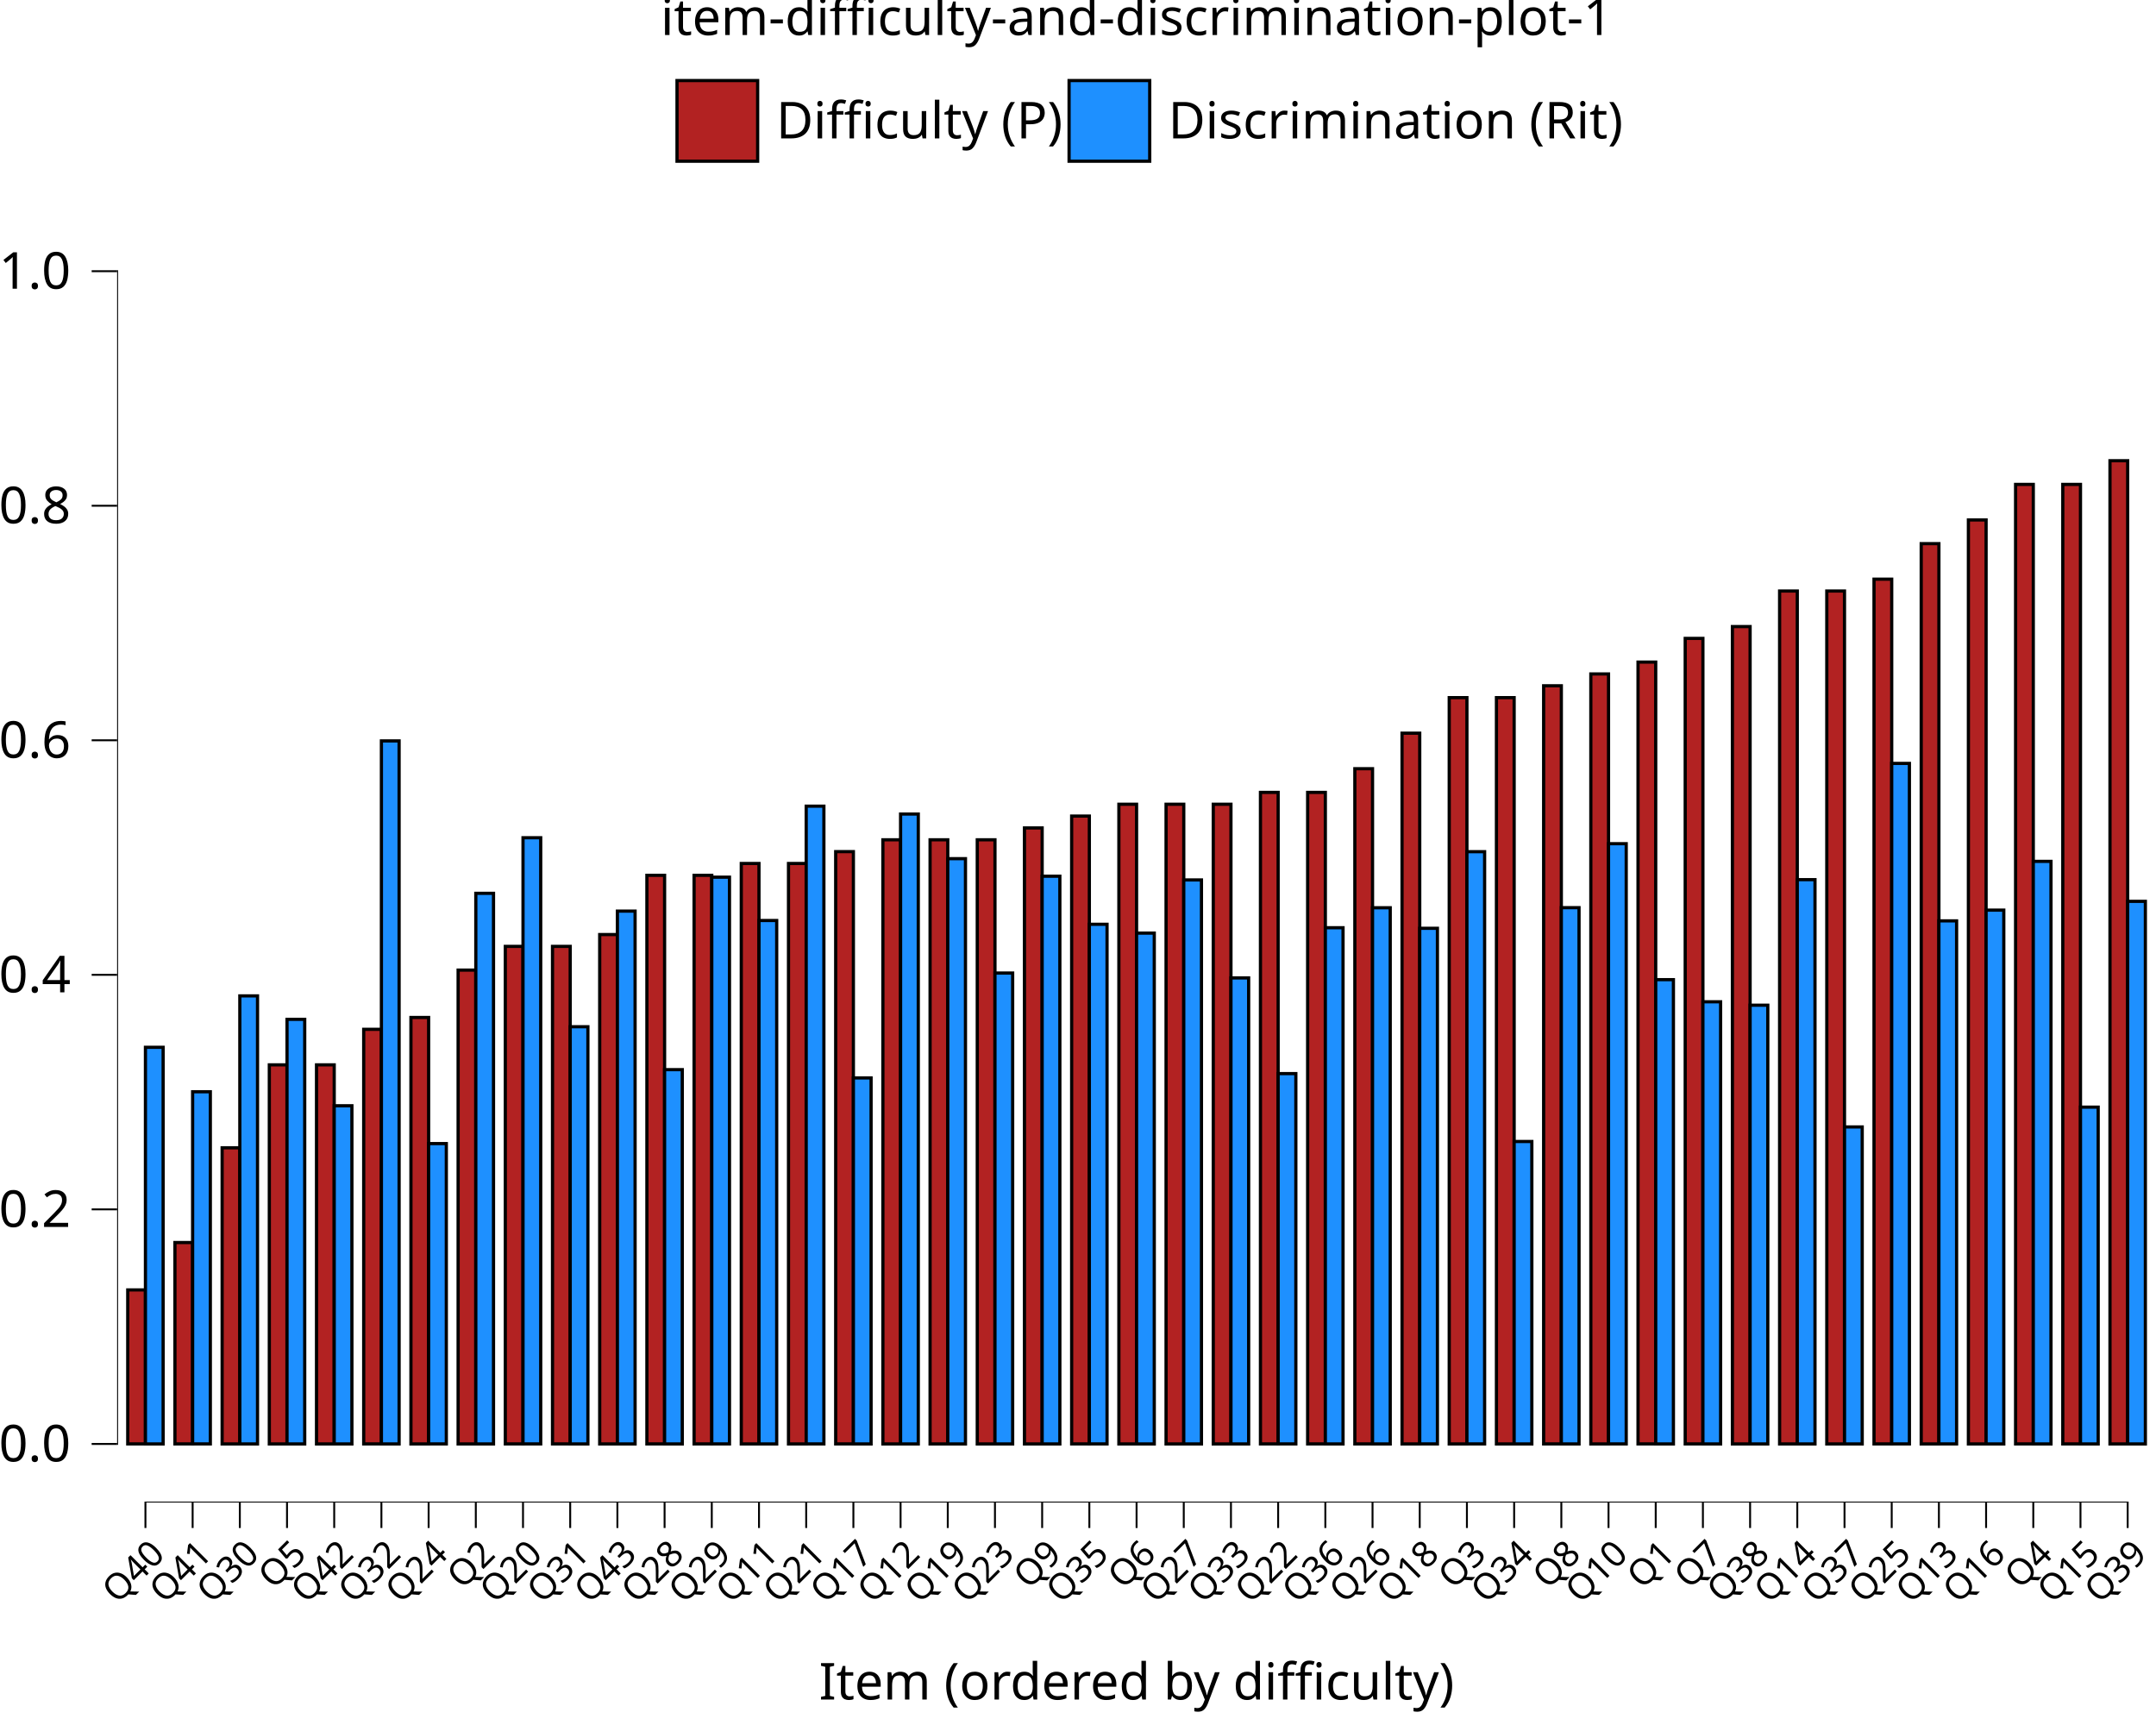
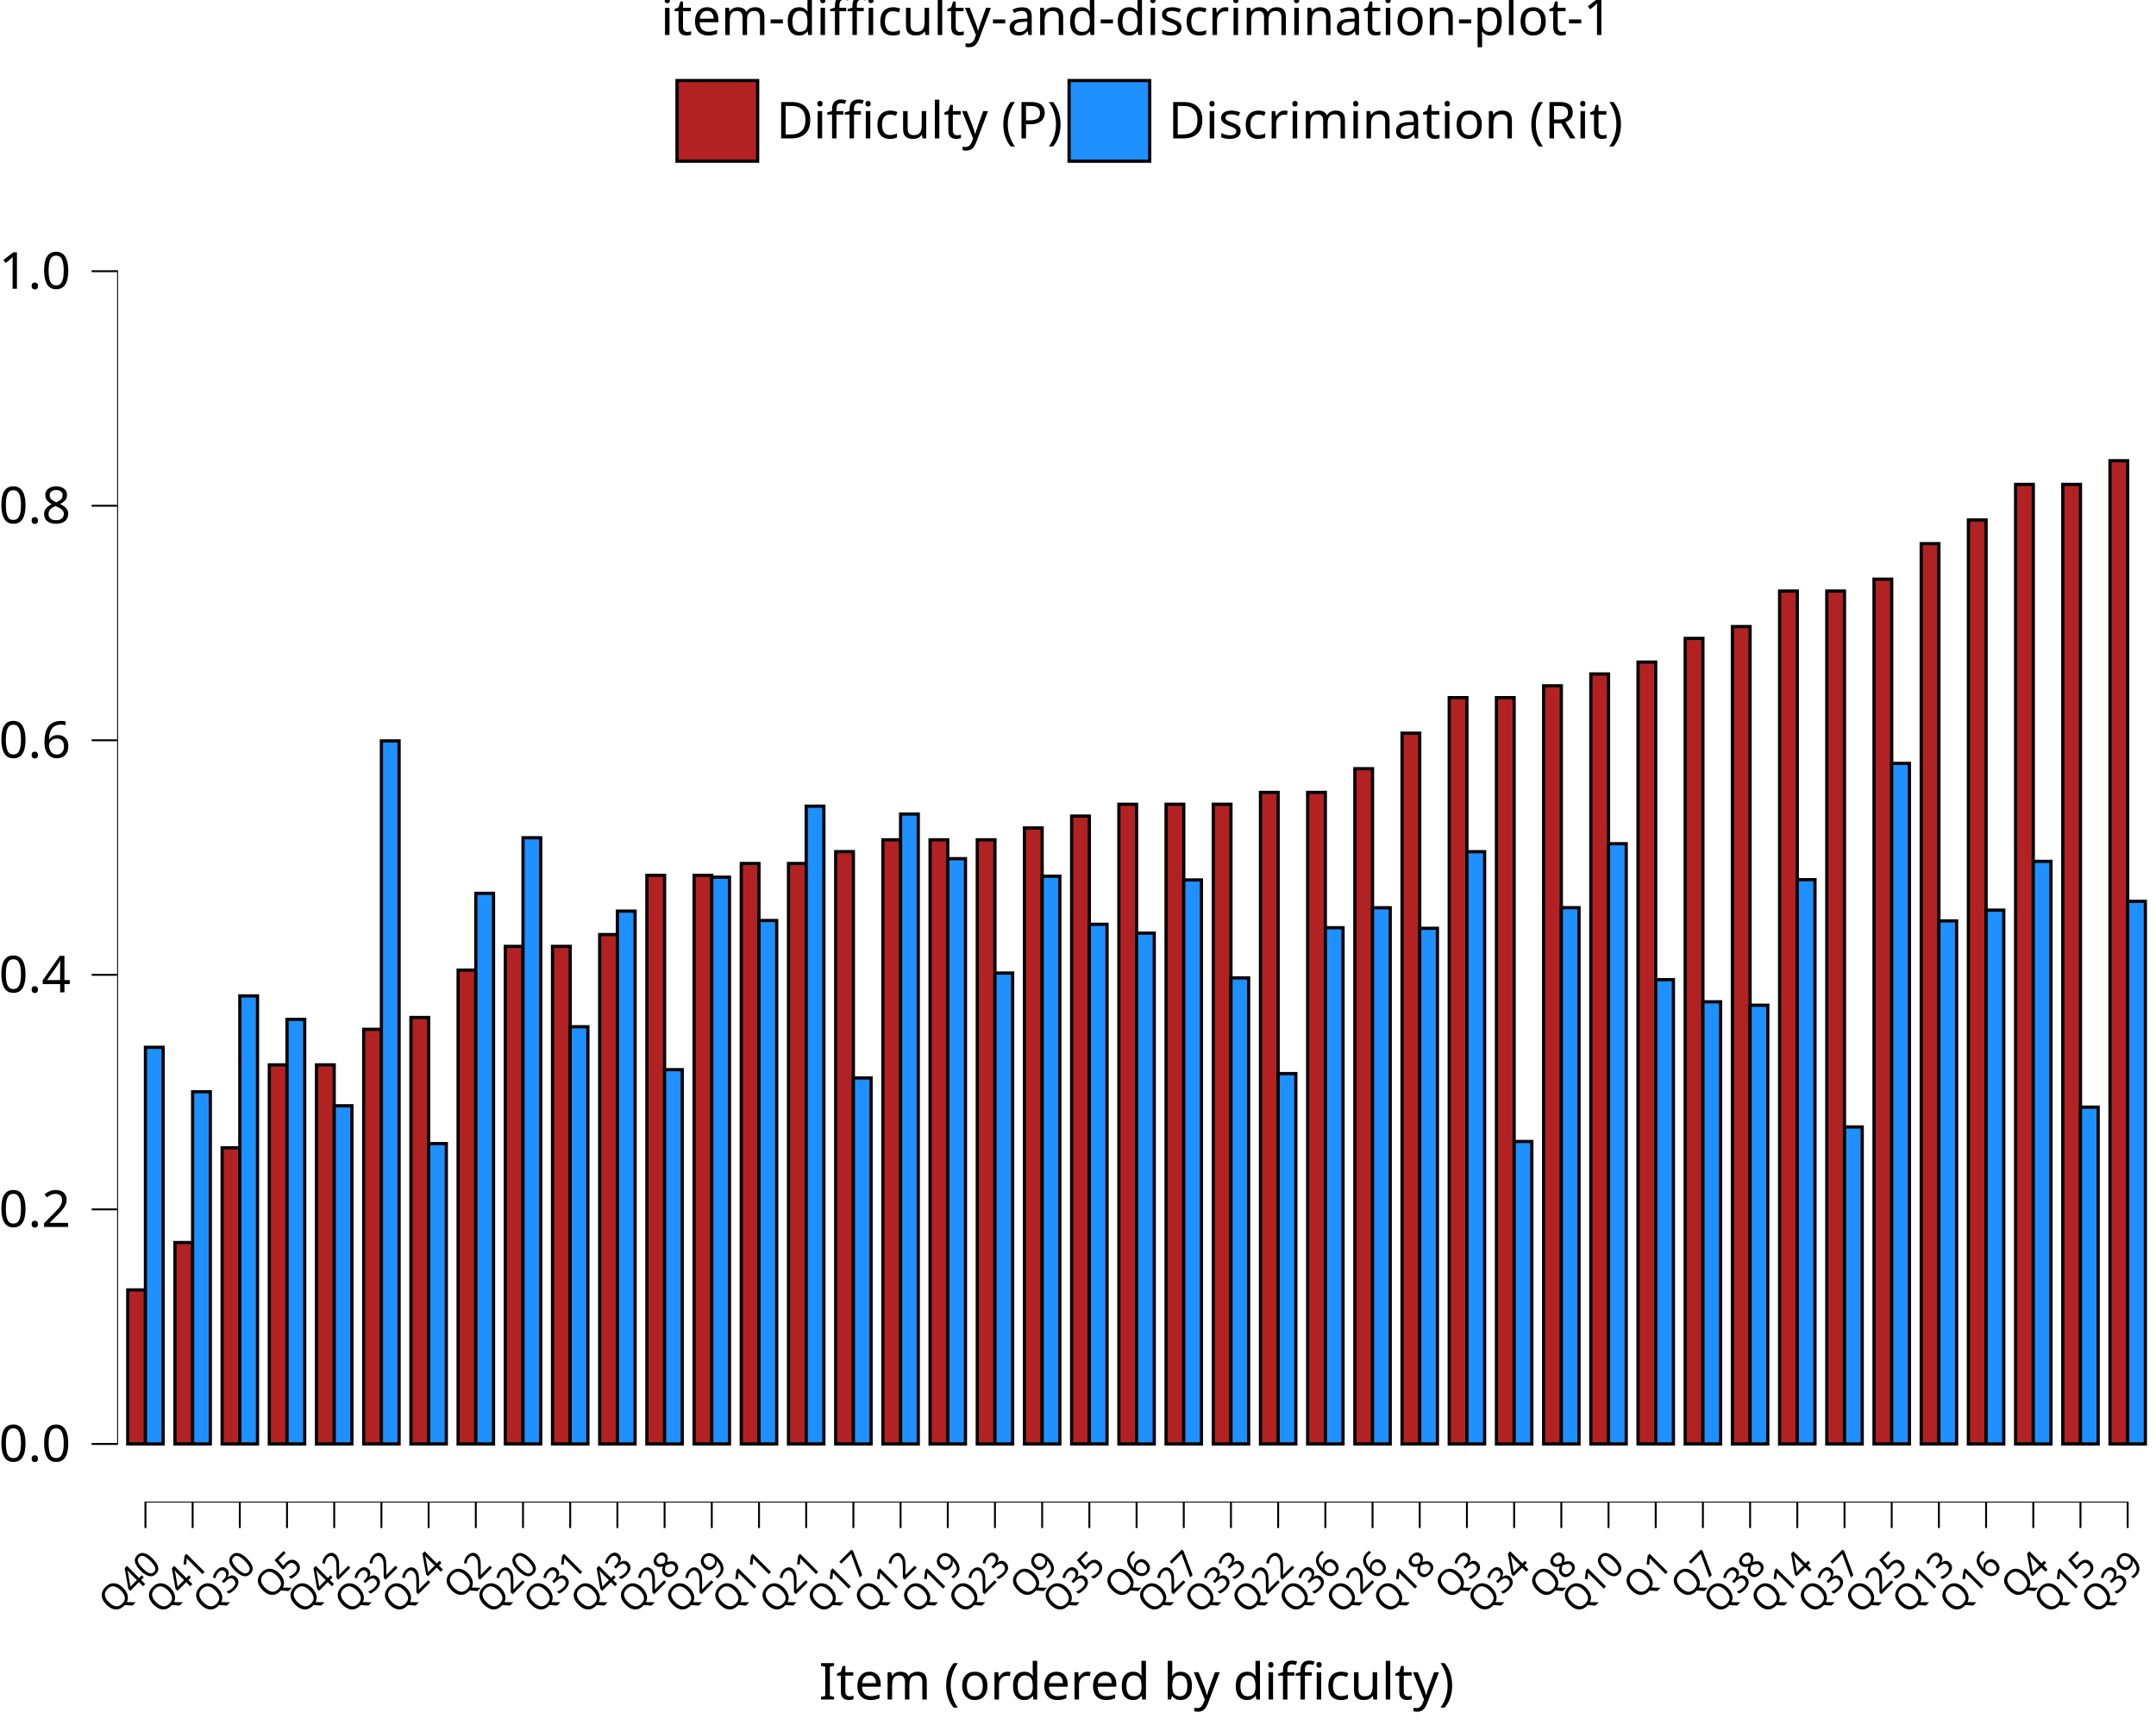
<svg xmlns="http://www.w3.org/2000/svg" class="svglite" data-engine-version="2.0" width="720.00pt" height="576.00pt" viewBox="0 0 720.00 576.00">
  <defs>
    <style type="text/css">
    .svglite line, .svglite polyline, .svglite polygon, .svglite path, .svglite rect, .svglite circle {
      fill: none;
      stroke: #000000;
      stroke-linecap: round;
      stroke-linejoin: round;
      stroke-miterlimit: 10.00;
    }
  </style>
  </defs>
  <rect width="100%" height="100%" style="stroke: none; fill: #FFFFFF;" />
  <defs>
    <clipPath id="cpMC4wMHw3MjAuMDB8MC4wMHw1NzYuMDA=">
      <rect x="0.00" y="0.00" width="720.00" height="576.00" />
    </clipPath>
  </defs>
  <g clip-path="url(#cpMC4wMHw3MjAuMDB8MC4wMHw1NzYuMDA=)">
    <rect x="0.00" y="0.00" width="720.00" height="576.00" style="stroke-width: 10.67; stroke: none;" />
  </g>
  <defs>
    <clipPath id="cpMzkuMTF8NzIwLjAwfDcwLjk3fDUwMS43Mg==">
      <rect x="39.11" y="70.97" width="680.89" height="430.75" />
    </clipPath>
  </defs>
  <g clip-path="url(#cpMzkuMTF8NzIwLjAwfDcwLjk3fDUwMS43Mg==)">
    <rect x="39.11" y="70.97" width="680.89" height="430.75" style="stroke-width: 10.67; stroke: none;" />
    <rect x="547.02" y="221.08" width="5.91" height="261.06" style="stroke-width: 1.07; stroke-linecap: butt; stroke-linejoin: miter; fill: #B22222;" />
    <rect x="152.99" y="323.93" width="5.91" height="158.22" style="stroke-width: 1.07; stroke-linecap: butt; stroke-linejoin: miter; fill: #B22222;" />
    <rect x="483.97" y="232.95" width="5.91" height="249.20" style="stroke-width: 1.07; stroke-linecap: butt; stroke-linejoin: miter; fill: #B22222;" />
    <rect x="673.11" y="161.75" width="5.91" height="320.39" style="stroke-width: 1.07; stroke-linecap: butt; stroke-linejoin: miter; fill: #B22222;" />
    <rect x="89.94" y="355.57" width="5.91" height="126.58" style="stroke-width: 1.07; stroke-linecap: butt; stroke-linejoin: miter; fill: #B22222;" />
    <rect x="373.65" y="268.55" width="5.91" height="213.60" style="stroke-width: 1.07; stroke-linecap: butt; stroke-linejoin: miter; fill: #B22222;" />
    <rect x="562.78" y="213.17" width="5.91" height="268.97" style="stroke-width: 1.07; stroke-linecap: butt; stroke-linejoin: miter; fill: #B22222;" />
    <rect x="515.50" y="228.99" width="5.91" height="253.15" style="stroke-width: 1.07; stroke-linecap: butt; stroke-linejoin: miter; fill: #B22222;" />
    <rect x="342.12" y="276.46" width="5.91" height="205.69" style="stroke-width: 1.07; stroke-linecap: butt; stroke-linejoin: miter; fill: #B22222;" />
    <rect x="531.26" y="225.04" width="5.91" height="257.11" style="stroke-width: 1.07; stroke-linecap: butt; stroke-linejoin: miter; fill: #B22222;" />
    <rect x="247.55" y="288.33" width="5.91" height="193.82" style="stroke-width: 1.07; stroke-linecap: butt; stroke-linejoin: miter; fill: #B22222;" />
    <rect x="294.84" y="280.42" width="5.91" height="201.73" style="stroke-width: 1.07; stroke-linecap: butt; stroke-linejoin: miter; fill: #B22222;" />
    <rect x="641.59" y="181.53" width="5.91" height="300.62" style="stroke-width: 1.07; stroke-linecap: butt; stroke-linejoin: miter; fill: #B22222;" />
    <rect x="594.30" y="197.35" width="5.91" height="284.80" style="stroke-width: 1.07; stroke-linecap: butt; stroke-linejoin: miter; fill: #B22222;" />
    <rect x="688.87" y="161.75" width="5.91" height="320.39" style="stroke-width: 1.07; stroke-linecap: butt; stroke-linejoin: miter; fill: #B22222;" />
    <rect x="657.35" y="173.62" width="5.91" height="308.53" style="stroke-width: 1.07; stroke-linecap: butt; stroke-linejoin: miter; fill: #B22222;" />
    <rect x="279.08" y="284.37" width="5.91" height="197.77" style="stroke-width: 1.07; stroke-linecap: butt; stroke-linejoin: miter; fill: #B22222;" />
    <rect x="468.21" y="244.82" width="5.91" height="237.33" style="stroke-width: 1.07; stroke-linecap: butt; stroke-linejoin: miter; fill: #B22222;" />
    <rect x="310.60" y="280.42" width="5.91" height="201.73" style="stroke-width: 1.07; stroke-linecap: butt; stroke-linejoin: miter; fill: #B22222;" />
    <rect x="168.75" y="316.01" width="5.91" height="166.13" style="stroke-width: 1.07; stroke-linecap: butt; stroke-linejoin: miter; fill: #B22222;" />
    <rect x="263.32" y="288.33" width="5.91" height="193.82" style="stroke-width: 1.07; stroke-linecap: butt; stroke-linejoin: miter; fill: #B22222;" />
    <rect x="420.93" y="264.59" width="5.91" height="217.55" style="stroke-width: 1.07; stroke-linecap: butt; stroke-linejoin: miter; fill: #B22222;" />
    <rect x="326.36" y="280.42" width="5.91" height="201.73" style="stroke-width: 1.07; stroke-linecap: butt; stroke-linejoin: miter; fill: #B22222;" />
    <rect x="137.23" y="339.75" width="5.91" height="142.40" style="stroke-width: 1.07; stroke-linecap: butt; stroke-linejoin: miter; fill: #B22222;" />
    <rect x="625.83" y="193.39" width="5.91" height="288.75" style="stroke-width: 1.07; stroke-linecap: butt; stroke-linejoin: miter; fill: #B22222;" />
    <rect x="452.45" y="256.68" width="5.91" height="225.46" style="stroke-width: 1.07; stroke-linecap: butt; stroke-linejoin: miter; fill: #B22222;" />
    <rect x="389.41" y="268.55" width="5.91" height="213.60" style="stroke-width: 1.07; stroke-linecap: butt; stroke-linejoin: miter; fill: #B22222;" />
    <rect x="216.03" y="292.28" width="5.91" height="189.86" style="stroke-width: 1.07; stroke-linecap: butt; stroke-linejoin: miter; fill: #B22222;" />
    <rect x="231.79" y="292.28" width="5.91" height="189.86" style="stroke-width: 1.07; stroke-linecap: butt; stroke-linejoin: miter; fill: #B22222;" />
    <rect x="74.18" y="383.26" width="5.91" height="98.89" style="stroke-width: 1.07; stroke-linecap: butt; stroke-linejoin: miter; fill: #B22222;" />
    <rect x="184.51" y="316.01" width="5.91" height="166.13" style="stroke-width: 1.07; stroke-linecap: butt; stroke-linejoin: miter; fill: #B22222;" />
    <rect x="121.46" y="343.70" width="5.91" height="138.44" style="stroke-width: 1.07; stroke-linecap: butt; stroke-linejoin: miter; fill: #B22222;" />
    <rect x="405.17" y="268.55" width="5.91" height="213.60" style="stroke-width: 1.07; stroke-linecap: butt; stroke-linejoin: miter; fill: #B22222;" />
    <rect x="499.74" y="232.95" width="5.91" height="249.20" style="stroke-width: 1.07; stroke-linecap: butt; stroke-linejoin: miter; fill: #B22222;" />
    <rect x="357.88" y="272.50" width="5.91" height="209.64" style="stroke-width: 1.07; stroke-linecap: butt; stroke-linejoin: miter; fill: #B22222;" />
    <rect x="436.69" y="264.59" width="5.91" height="217.55" style="stroke-width: 1.07; stroke-linecap: butt; stroke-linejoin: miter; fill: #B22222;" />
    <rect x="610.06" y="197.35" width="5.91" height="284.80" style="stroke-width: 1.07; stroke-linecap: butt; stroke-linejoin: miter; fill: #B22222;" />
    <rect x="578.54" y="209.22" width="5.91" height="272.93" style="stroke-width: 1.07; stroke-linecap: butt; stroke-linejoin: miter; fill: #B22222;" />
    <rect x="704.63" y="153.84" width="5.91" height="328.31" style="stroke-width: 1.07; stroke-linecap: butt; stroke-linejoin: miter; fill: #B22222;" />
    <rect x="42.66" y="430.72" width="5.91" height="51.42" style="stroke-width: 1.07; stroke-linecap: butt; stroke-linejoin: miter; fill: #B22222;" />
    <rect x="58.42" y="414.90" width="5.91" height="67.24" style="stroke-width: 1.07; stroke-linecap: butt; stroke-linejoin: miter; fill: #B22222;" />
    <rect x="105.70" y="355.57" width="5.91" height="126.58" style="stroke-width: 1.07; stroke-linecap: butt; stroke-linejoin: miter; fill: #B22222;" />
    <rect x="200.27" y="312.06" width="5.91" height="170.09" style="stroke-width: 1.07; stroke-linecap: butt; stroke-linejoin: miter; fill: #B22222;" />
    <rect x="552.93" y="327.12" width="5.91" height="155.03" style="stroke-width: 1.07; stroke-linecap: butt; stroke-linejoin: miter; fill: #1E90FF;" />
    <rect x="158.90" y="298.29" width="5.91" height="183.86" style="stroke-width: 1.07; stroke-linecap: butt; stroke-linejoin: miter; fill: #1E90FF;" />
    <rect x="489.88" y="284.39" width="5.91" height="197.75" style="stroke-width: 1.07; stroke-linecap: butt; stroke-linejoin: miter; fill: #1E90FF;" />
    <rect x="679.02" y="287.62" width="5.91" height="194.53" style="stroke-width: 1.07; stroke-linecap: butt; stroke-linejoin: miter; fill: #1E90FF;" />
    <rect x="95.85" y="340.37" width="5.91" height="141.78" style="stroke-width: 1.07; stroke-linecap: butt; stroke-linejoin: miter; fill: #1E90FF;" />
    <rect x="379.56" y="311.58" width="5.91" height="170.57" style="stroke-width: 1.07; stroke-linecap: butt; stroke-linejoin: miter; fill: #1E90FF;" />
    <rect x="568.69" y="334.51" width="5.91" height="147.64" style="stroke-width: 1.07; stroke-linecap: butt; stroke-linejoin: miter; fill: #1E90FF;" />
    <rect x="521.41" y="303.08" width="5.91" height="179.07" style="stroke-width: 1.07; stroke-linecap: butt; stroke-linejoin: miter; fill: #1E90FF;" />
    <rect x="348.03" y="292.58" width="5.91" height="189.57" style="stroke-width: 1.07; stroke-linecap: butt; stroke-linejoin: miter; fill: #1E90FF;" />
    <rect x="537.17" y="281.72" width="5.91" height="200.42" style="stroke-width: 1.07; stroke-linecap: butt; stroke-linejoin: miter; fill: #1E90FF;" />
    <rect x="253.47" y="307.37" width="5.91" height="174.78" style="stroke-width: 1.07; stroke-linecap: butt; stroke-linejoin: miter; fill: #1E90FF;" />
    <rect x="300.75" y="271.82" width="5.91" height="210.33" style="stroke-width: 1.07; stroke-linecap: butt; stroke-linejoin: miter; fill: #1E90FF;" />
    <rect x="647.50" y="307.49" width="5.91" height="174.65" style="stroke-width: 1.07; stroke-linecap: butt; stroke-linejoin: miter; fill: #1E90FF;" />
    <rect x="600.21" y="293.73" width="5.91" height="188.42" style="stroke-width: 1.07; stroke-linecap: butt; stroke-linejoin: miter; fill: #1E90FF;" />
    <rect x="694.78" y="369.69" width="5.91" height="112.46" style="stroke-width: 1.07; stroke-linecap: butt; stroke-linejoin: miter; fill: #1E90FF;" />
    <rect x="663.26" y="303.90" width="5.91" height="178.25" style="stroke-width: 1.07; stroke-linecap: butt; stroke-linejoin: miter; fill: #1E90FF;" />
    <rect x="284.99" y="359.93" width="5.91" height="122.22" style="stroke-width: 1.07; stroke-linecap: butt; stroke-linejoin: miter; fill: #1E90FF;" />
    <rect x="474.12" y="309.97" width="5.91" height="172.17" style="stroke-width: 1.07; stroke-linecap: butt; stroke-linejoin: miter; fill: #1E90FF;" />
    <rect x="316.51" y="286.72" width="5.91" height="195.43" style="stroke-width: 1.07; stroke-linecap: butt; stroke-linejoin: miter; fill: #1E90FF;" />
    <rect x="174.66" y="279.73" width="5.91" height="202.41" style="stroke-width: 1.07; stroke-linecap: butt; stroke-linejoin: miter; fill: #1E90FF;" />
    <rect x="269.23" y="269.19" width="5.91" height="212.95" style="stroke-width: 1.07; stroke-linecap: butt; stroke-linejoin: miter; fill: #1E90FF;" />
    <rect x="426.84" y="358.49" width="5.91" height="123.65" style="stroke-width: 1.07; stroke-linecap: butt; stroke-linejoin: miter; fill: #1E90FF;" />
    <rect x="332.27" y="324.91" width="5.91" height="157.24" style="stroke-width: 1.07; stroke-linecap: butt; stroke-linejoin: miter; fill: #1E90FF;" />
    <rect x="143.14" y="381.86" width="5.91" height="100.28" style="stroke-width: 1.07; stroke-linecap: butt; stroke-linejoin: miter; fill: #1E90FF;" />
    <rect x="631.74" y="254.91" width="5.91" height="227.23" style="stroke-width: 1.07; stroke-linecap: butt; stroke-linejoin: miter; fill: #1E90FF;" />
    <rect x="458.36" y="303.11" width="5.91" height="179.04" style="stroke-width: 1.07; stroke-linecap: butt; stroke-linejoin: miter; fill: #1E90FF;" />
    <rect x="395.32" y="293.82" width="5.91" height="188.33" style="stroke-width: 1.07; stroke-linecap: butt; stroke-linejoin: miter; fill: #1E90FF;" />
    <rect x="221.94" y="357.17" width="5.91" height="124.98" style="stroke-width: 1.07; stroke-linecap: butt; stroke-linejoin: miter; fill: #1E90FF;" />
    <rect x="237.70" y="292.90" width="5.91" height="189.24" style="stroke-width: 1.07; stroke-linecap: butt; stroke-linejoin: miter; fill: #1E90FF;" />
    <rect x="80.09" y="332.54" width="5.91" height="149.61" style="stroke-width: 1.07; stroke-linecap: butt; stroke-linejoin: miter; fill: #1E90FF;" />
    <rect x="190.42" y="342.84" width="5.91" height="139.31" style="stroke-width: 1.07; stroke-linecap: butt; stroke-linejoin: miter; fill: #1E90FF;" />
    <rect x="127.37" y="247.40" width="5.91" height="234.75" style="stroke-width: 1.07; stroke-linecap: butt; stroke-linejoin: miter; fill: #1E90FF;" />
    <rect x="411.08" y="326.54" width="5.91" height="155.61" style="stroke-width: 1.07; stroke-linecap: butt; stroke-linejoin: miter; fill: #1E90FF;" />
    <rect x="505.65" y="381.16" width="5.91" height="100.99" style="stroke-width: 1.07; stroke-linecap: butt; stroke-linejoin: miter; fill: #1E90FF;" />
    <rect x="363.79" y="308.63" width="5.91" height="173.51" style="stroke-width: 1.07; stroke-linecap: butt; stroke-linejoin: miter; fill: #1E90FF;" />
    <rect x="442.60" y="309.78" width="5.91" height="172.37" style="stroke-width: 1.07; stroke-linecap: butt; stroke-linejoin: miter; fill: #1E90FF;" />
    <rect x="615.98" y="376.30" width="5.91" height="105.85" style="stroke-width: 1.07; stroke-linecap: butt; stroke-linejoin: miter; fill: #1E90FF;" />
    <rect x="584.45" y="335.65" width="5.91" height="146.50" style="stroke-width: 1.07; stroke-linecap: butt; stroke-linejoin: miter; fill: #1E90FF;" />
    <rect x="710.54" y="300.97" width="5.91" height="181.18" style="stroke-width: 1.07; stroke-linecap: butt; stroke-linejoin: miter; fill: #1E90FF;" />
    <rect x="48.57" y="349.71" width="5.91" height="132.44" style="stroke-width: 1.07; stroke-linecap: butt; stroke-linejoin: miter; fill: #1E90FF;" />
    <rect x="64.33" y="364.55" width="5.91" height="117.59" style="stroke-width: 1.07; stroke-linecap: butt; stroke-linejoin: miter; fill: #1E90FF;" />
    <rect x="111.61" y="369.23" width="5.91" height="112.92" style="stroke-width: 1.07; stroke-linecap: butt; stroke-linejoin: miter; fill: #1E90FF;" />
    <rect x="206.18" y="304.23" width="5.91" height="177.92" style="stroke-width: 1.07; stroke-linecap: butt; stroke-linejoin: miter; fill: #1E90FF;" />
    <line x1="48.25" y1="501.72" x2="710.86" y2="501.72" style="stroke-width: 0.64; stroke-linecap: butt;" />
    <line x1="39.11" y1="482.46" x2="39.11" y2="90.23" style="stroke-width: 0.64; stroke-linecap: butt;" />
    <rect x="39.11" y="70.97" width="680.89" height="430.75" style="stroke-width: 0.00; stroke: none;" />
  </g>
  <g clip-path="url(#cpMC4wMHw3MjAuMDB8MC4wMHw1NzYuMDA=)">
    <polyline points="39.11,501.72 39.11,70.97 " style="stroke-width: 0.00; stroke: none; stroke-linecap: butt;" />
    <text x="23.63" y="487.99" text-anchor="end" style="font-size: 17.00px; font-family: sans;" textLength="23.63px" lengthAdjust="spacingAndGlyphs">0.0</text>
    <text x="23.63" y="409.68" text-anchor="end" style="font-size: 17.00px; font-family: sans;" textLength="23.63px" lengthAdjust="spacingAndGlyphs">0.2</text>
    <text x="23.63" y="331.36" text-anchor="end" style="font-size: 17.00px; font-family: sans;" textLength="23.63px" lengthAdjust="spacingAndGlyphs">0.4</text>
    <text x="23.63" y="253.04" text-anchor="end" style="font-size: 17.00px; font-family: sans;" textLength="23.63px" lengthAdjust="spacingAndGlyphs">0.6</text>
    <text x="23.63" y="174.72" text-anchor="end" style="font-size: 17.00px; font-family: sans;" textLength="23.63px" lengthAdjust="spacingAndGlyphs">0.8</text>
    <text x="23.63" y="96.40" text-anchor="end" style="font-size: 17.00px; font-family: sans;" textLength="23.63px" lengthAdjust="spacingAndGlyphs">1.0</text>
    <polyline points="30.61,482.15 39.11,482.15 " style="stroke-width: 0.64; stroke-linecap: butt;" />
    <polyline points="30.61,403.83 39.11,403.83 " style="stroke-width: 0.64; stroke-linecap: butt;" />
    <polyline points="30.61,325.51 39.11,325.51 " style="stroke-width: 0.64; stroke-linecap: butt;" />
    <polyline points="30.61,247.19 39.11,247.19 " style="stroke-width: 0.64; stroke-linecap: butt;" />
    <polyline points="30.61,168.87 39.11,168.87 " style="stroke-width: 0.64; stroke-linecap: butt;" />
    <polyline points="30.61,90.55 39.11,90.55 " style="stroke-width: 0.64; stroke-linecap: butt;" />
    <polyline points="39.11,501.72 720.00,501.72 " style="stroke-width: 0.00; stroke: none; stroke-linecap: butt;" />
    <polyline points="48.57,510.23 48.57,501.72 " style="stroke-width: 0.64; stroke-linecap: butt;" />
    <polyline points="64.33,510.23 64.33,501.72 " style="stroke-width: 0.64; stroke-linecap: butt;" />
    <polyline points="80.09,510.23 80.09,501.72 " style="stroke-width: 0.64; stroke-linecap: butt;" />
    <polyline points="95.85,510.23 95.85,501.72 " style="stroke-width: 0.64; stroke-linecap: butt;" />
    <polyline points="111.61,510.23 111.61,501.72 " style="stroke-width: 0.64; stroke-linecap: butt;" />
    <polyline points="127.37,510.23 127.37,501.72 " style="stroke-width: 0.64; stroke-linecap: butt;" />
    <polyline points="143.14,510.23 143.14,501.72 " style="stroke-width: 0.64; stroke-linecap: butt;" />
    <polyline points="158.90,510.23 158.90,501.72 " style="stroke-width: 0.64; stroke-linecap: butt;" />
    <polyline points="174.66,510.23 174.66,501.72 " style="stroke-width: 0.64; stroke-linecap: butt;" />
    <polyline points="190.42,510.23 190.42,501.72 " style="stroke-width: 0.64; stroke-linecap: butt;" />
    <polyline points="206.18,510.23 206.18,501.72 " style="stroke-width: 0.64; stroke-linecap: butt;" />
    <polyline points="221.94,510.23 221.94,501.72 " style="stroke-width: 0.64; stroke-linecap: butt;" />
    <polyline points="237.70,510.23 237.70,501.72 " style="stroke-width: 0.64; stroke-linecap: butt;" />
    <polyline points="253.47,510.23 253.47,501.72 " style="stroke-width: 0.64; stroke-linecap: butt;" />
    <polyline points="269.23,510.23 269.23,501.72 " style="stroke-width: 0.64; stroke-linecap: butt;" />
    <polyline points="284.99,510.23 284.99,501.72 " style="stroke-width: 0.64; stroke-linecap: butt;" />
    <polyline points="300.75,510.23 300.75,501.72 " style="stroke-width: 0.64; stroke-linecap: butt;" />
    <polyline points="316.51,510.23 316.51,501.72 " style="stroke-width: 0.64; stroke-linecap: butt;" />
    <polyline points="332.27,510.23 332.27,501.72 " style="stroke-width: 0.64; stroke-linecap: butt;" />
    <polyline points="348.03,510.23 348.03,501.72 " style="stroke-width: 0.64; stroke-linecap: butt;" />
    <polyline points="363.79,510.23 363.79,501.72 " style="stroke-width: 0.64; stroke-linecap: butt;" />
    <polyline points="379.56,510.23 379.56,501.72 " style="stroke-width: 0.64; stroke-linecap: butt;" />
    <polyline points="395.32,510.23 395.32,501.72 " style="stroke-width: 0.64; stroke-linecap: butt;" />
    <polyline points="411.08,510.23 411.08,501.72 " style="stroke-width: 0.64; stroke-linecap: butt;" />
    <polyline points="426.84,510.23 426.84,501.72 " style="stroke-width: 0.64; stroke-linecap: butt;" />
    <polyline points="442.60,510.23 442.60,501.72 " style="stroke-width: 0.64; stroke-linecap: butt;" />
    <polyline points="458.36,510.23 458.36,501.72 " style="stroke-width: 0.64; stroke-linecap: butt;" />
    <polyline points="474.12,510.23 474.12,501.72 " style="stroke-width: 0.64; stroke-linecap: butt;" />
    <polyline points="489.88,510.23 489.88,501.72 " style="stroke-width: 0.64; stroke-linecap: butt;" />
    <polyline points="505.65,510.23 505.65,501.72 " style="stroke-width: 0.64; stroke-linecap: butt;" />
    <polyline points="521.41,510.23 521.41,501.72 " style="stroke-width: 0.64; stroke-linecap: butt;" />
    <polyline points="537.17,510.23 537.17,501.72 " style="stroke-width: 0.64; stroke-linecap: butt;" />
    <polyline points="552.93,510.23 552.93,501.72 " style="stroke-width: 0.64; stroke-linecap: butt;" />
    <polyline points="568.69,510.23 568.69,501.72 " style="stroke-width: 0.64; stroke-linecap: butt;" />
    <polyline points="584.45,510.23 584.45,501.72 " style="stroke-width: 0.64; stroke-linecap: butt;" />
    <polyline points="600.21,510.23 600.21,501.72 " style="stroke-width: 0.64; stroke-linecap: butt;" />
    <polyline points="615.98,510.23 615.98,501.72 " style="stroke-width: 0.64; stroke-linecap: butt;" />
    <polyline points="631.74,510.23 631.74,501.72 " style="stroke-width: 0.64; stroke-linecap: butt;" />
    <polyline points="647.50,510.23 647.50,501.72 " style="stroke-width: 0.64; stroke-linecap: butt;" />
    <polyline points="663.26,510.23 663.26,501.72 " style="stroke-width: 0.64; stroke-linecap: butt;" />
    <polyline points="679.02,510.23 679.02,501.72 " style="stroke-width: 0.64; stroke-linecap: butt;" />
    <polyline points="694.78,510.23 694.78,501.72 " style="stroke-width: 0.64; stroke-linecap: butt;" />
    <polyline points="710.54,510.23 710.54,501.72 " style="stroke-width: 0.64; stroke-linecap: butt;" />
-     <text transform="translate(55.58,519.48) rotate(-45)" text-anchor="end" style="font-size: 12.00px; font-family: sans;" textLength="22.69px" lengthAdjust="spacingAndGlyphs">Q40</text>
-     <text transform="translate(71.34,519.48) rotate(-45)" text-anchor="end" style="font-size: 12.00px; font-family: sans;" textLength="22.69px" lengthAdjust="spacingAndGlyphs">Q41</text>
-     <text transform="translate(87.10,519.48) rotate(-45)" text-anchor="end" style="font-size: 12.00px; font-family: sans;" textLength="22.69px" lengthAdjust="spacingAndGlyphs">Q30</text>
-     <text transform="translate(102.86,519.48) rotate(-45)" text-anchor="end" style="font-size: 12.00px; font-family: sans;" textLength="16.01px" lengthAdjust="spacingAndGlyphs">Q5</text>
-     <text transform="translate(118.62,519.48) rotate(-45)" text-anchor="end" style="font-size: 12.00px; font-family: sans;" textLength="22.69px" lengthAdjust="spacingAndGlyphs">Q42</text>
-     <text transform="translate(134.38,519.48) rotate(-45)" text-anchor="end" style="font-size: 12.00px; font-family: sans;" textLength="22.69px" lengthAdjust="spacingAndGlyphs">Q32</text>
-     <text transform="translate(150.14,519.48) rotate(-45)" text-anchor="end" style="font-size: 12.00px; font-family: sans;" textLength="22.69px" lengthAdjust="spacingAndGlyphs">Q24</text>
-     <text transform="translate(165.90,519.48) rotate(-45)" text-anchor="end" style="font-size: 12.00px; font-family: sans;" textLength="16.01px" lengthAdjust="spacingAndGlyphs">Q2</text>
-     <text transform="translate(181.67,519.48) rotate(-45)" text-anchor="end" style="font-size: 12.00px; font-family: sans;" textLength="22.69px" lengthAdjust="spacingAndGlyphs">Q20</text>
-     <text transform="translate(197.43,519.48) rotate(-45)" text-anchor="end" style="font-size: 12.00px; font-family: sans;" textLength="22.69px" lengthAdjust="spacingAndGlyphs">Q31</text>
-     <text transform="translate(213.19,519.48) rotate(-45)" text-anchor="end" style="font-size: 12.00px; font-family: sans;" textLength="22.69px" lengthAdjust="spacingAndGlyphs">Q43</text>
-     <text transform="translate(228.95,519.48) rotate(-45)" text-anchor="end" style="font-size: 12.00px; font-family: sans;" textLength="22.69px" lengthAdjust="spacingAndGlyphs">Q28</text>
-     <text transform="translate(244.71,519.48) rotate(-45)" text-anchor="end" style="font-size: 12.00px; font-family: sans;" textLength="22.69px" lengthAdjust="spacingAndGlyphs">Q29</text>
-     <text transform="translate(260.47,519.48) rotate(-45)" text-anchor="end" style="font-size: 12.00px; font-family: sans;" textLength="22.69px" lengthAdjust="spacingAndGlyphs">Q11</text>
-     <text transform="translate(276.23,519.48) rotate(-45)" text-anchor="end" style="font-size: 12.00px; font-family: sans;" textLength="22.69px" lengthAdjust="spacingAndGlyphs">Q21</text>
-     <text transform="translate(292.00,519.48) rotate(-45)" text-anchor="end" style="font-size: 12.00px; font-family: sans;" textLength="22.69px" lengthAdjust="spacingAndGlyphs">Q17</text>
-     <text transform="translate(307.76,519.48) rotate(-45)" text-anchor="end" style="font-size: 12.00px; font-family: sans;" textLength="22.69px" lengthAdjust="spacingAndGlyphs">Q12</text>
-     <text transform="translate(323.52,519.48) rotate(-45)" text-anchor="end" style="font-size: 12.00px; font-family: sans;" textLength="22.69px" lengthAdjust="spacingAndGlyphs">Q19</text>
-     <text transform="translate(339.28,519.48) rotate(-45)" text-anchor="end" style="font-size: 12.00px; font-family: sans;" textLength="22.69px" lengthAdjust="spacingAndGlyphs">Q23</text>
-     <text transform="translate(355.04,519.48) rotate(-45)" text-anchor="end" style="font-size: 12.00px; font-family: sans;" textLength="16.01px" lengthAdjust="spacingAndGlyphs">Q9</text>
-     <text transform="translate(370.80,519.48) rotate(-45)" text-anchor="end" style="font-size: 12.00px; font-family: sans;" textLength="22.69px" lengthAdjust="spacingAndGlyphs">Q35</text>
-     <text transform="translate(386.56,519.48) rotate(-45)" text-anchor="end" style="font-size: 12.00px; font-family: sans;" textLength="16.01px" lengthAdjust="spacingAndGlyphs">Q6</text>
-     <text transform="translate(402.32,519.48) rotate(-45)" text-anchor="end" style="font-size: 12.00px; font-family: sans;" textLength="22.69px" lengthAdjust="spacingAndGlyphs">Q27</text>
-     <text transform="translate(418.09,519.48) rotate(-45)" text-anchor="end" style="font-size: 12.00px; font-family: sans;" textLength="22.69px" lengthAdjust="spacingAndGlyphs">Q33</text>
-     <text transform="translate(433.85,519.48) rotate(-45)" text-anchor="end" style="font-size: 12.00px; font-family: sans;" textLength="22.69px" lengthAdjust="spacingAndGlyphs">Q22</text>
-     <text transform="translate(449.61,519.48) rotate(-45)" text-anchor="end" style="font-size: 12.00px; font-family: sans;" textLength="22.69px" lengthAdjust="spacingAndGlyphs">Q36</text>
-     <text transform="translate(465.37,519.48) rotate(-45)" text-anchor="end" style="font-size: 12.00px; font-family: sans;" textLength="22.69px" lengthAdjust="spacingAndGlyphs">Q26</text>
-     <text transform="translate(481.13,519.48) rotate(-45)" text-anchor="end" style="font-size: 12.00px; font-family: sans;" textLength="22.69px" lengthAdjust="spacingAndGlyphs">Q18</text>
-     <text transform="translate(496.89,519.48) rotate(-45)" text-anchor="end" style="font-size: 12.00px; font-family: sans;" textLength="16.01px" lengthAdjust="spacingAndGlyphs">Q3</text>
-     <text transform="translate(512.65,519.48) rotate(-45)" text-anchor="end" style="font-size: 12.00px; font-family: sans;" textLength="22.69px" lengthAdjust="spacingAndGlyphs">Q34</text>
-     <text transform="translate(528.41,519.48) rotate(-45)" text-anchor="end" style="font-size: 12.00px; font-family: sans;" textLength="16.01px" lengthAdjust="spacingAndGlyphs">Q8</text>
-     <text transform="translate(544.18,519.48) rotate(-45)" text-anchor="end" style="font-size: 12.00px; font-family: sans;" textLength="22.69px" lengthAdjust="spacingAndGlyphs">Q10</text>
-     <text transform="translate(559.94,519.48) rotate(-45)" text-anchor="end" style="font-size: 12.00px; font-family: sans;" textLength="16.01px" lengthAdjust="spacingAndGlyphs">Q1</text>
-     <text transform="translate(575.70,519.48) rotate(-45)" text-anchor="end" style="font-size: 12.00px; font-family: sans;" textLength="16.01px" lengthAdjust="spacingAndGlyphs">Q7</text>
-     <text transform="translate(591.46,519.48) rotate(-45)" text-anchor="end" style="font-size: 12.00px; font-family: sans;" textLength="22.69px" lengthAdjust="spacingAndGlyphs">Q38</text>
-     <text transform="translate(607.22,519.48) rotate(-45)" text-anchor="end" style="font-size: 12.00px; font-family: sans;" textLength="22.69px" lengthAdjust="spacingAndGlyphs">Q14</text>
-     <text transform="translate(622.98,519.48) rotate(-45)" text-anchor="end" style="font-size: 12.00px; font-family: sans;" textLength="22.69px" lengthAdjust="spacingAndGlyphs">Q37</text>
-     <text transform="translate(638.74,519.48) rotate(-45)" text-anchor="end" style="font-size: 12.00px; font-family: sans;" textLength="22.69px" lengthAdjust="spacingAndGlyphs">Q25</text>
-     <text transform="translate(654.51,519.48) rotate(-45)" text-anchor="end" style="font-size: 12.00px; font-family: sans;" textLength="22.69px" lengthAdjust="spacingAndGlyphs">Q13</text>
-     <text transform="translate(670.27,519.48) rotate(-45)" text-anchor="end" style="font-size: 12.00px; font-family: sans;" textLength="22.69px" lengthAdjust="spacingAndGlyphs">Q16</text>
-     <text transform="translate(686.03,519.48) rotate(-45)" text-anchor="end" style="font-size: 12.00px; font-family: sans;" textLength="16.01px" lengthAdjust="spacingAndGlyphs">Q4</text>
-     <text transform="translate(701.79,519.48) rotate(-45)" text-anchor="end" style="font-size: 12.00px; font-family: sans;" textLength="22.69px" lengthAdjust="spacingAndGlyphs">Q15</text>
-     <text transform="translate(717.55,519.48) rotate(-45)" text-anchor="end" style="font-size: 12.00px; font-family: sans;" textLength="22.69px" lengthAdjust="spacingAndGlyphs">Q39</text>
+     <text transform="translate(54.41,523.04) rotate(-45)" text-anchor="end" style="font-size: 12.00px; font-family: sans;" textLength="22.69px" lengthAdjust="spacingAndGlyphs">Q40</text>
+     <text transform="translate(70.17,523.04) rotate(-45)" text-anchor="end" style="font-size: 12.00px; font-family: sans;" textLength="22.69px" lengthAdjust="spacingAndGlyphs">Q41</text>
+     <text transform="translate(85.93,523.04) rotate(-45)" text-anchor="end" style="font-size: 12.00px; font-family: sans;" textLength="22.69px" lengthAdjust="spacingAndGlyphs">Q30</text>
+     <text transform="translate(101.69,523.04) rotate(-45)" text-anchor="end" style="font-size: 12.00px; font-family: sans;" textLength="16.01px" lengthAdjust="spacingAndGlyphs">Q5</text>
+     <text transform="translate(117.45,523.04) rotate(-45)" text-anchor="end" style="font-size: 12.00px; font-family: sans;" textLength="22.69px" lengthAdjust="spacingAndGlyphs">Q42</text>
+     <text transform="translate(133.21,523.04) rotate(-45)" text-anchor="end" style="font-size: 12.00px; font-family: sans;" textLength="22.69px" lengthAdjust="spacingAndGlyphs">Q32</text>
+     <text transform="translate(148.98,523.04) rotate(-45)" text-anchor="end" style="font-size: 12.00px; font-family: sans;" textLength="22.69px" lengthAdjust="spacingAndGlyphs">Q24</text>
+     <text transform="translate(164.74,523.04) rotate(-45)" text-anchor="end" style="font-size: 12.00px; font-family: sans;" textLength="16.01px" lengthAdjust="spacingAndGlyphs">Q2</text>
+     <text transform="translate(180.50,523.04) rotate(-45)" text-anchor="end" style="font-size: 12.00px; font-family: sans;" textLength="22.69px" lengthAdjust="spacingAndGlyphs">Q20</text>
+     <text transform="translate(196.26,523.04) rotate(-45)" text-anchor="end" style="font-size: 12.00px; font-family: sans;" textLength="22.69px" lengthAdjust="spacingAndGlyphs">Q31</text>
+     <text transform="translate(212.02,523.04) rotate(-45)" text-anchor="end" style="font-size: 12.00px; font-family: sans;" textLength="22.69px" lengthAdjust="spacingAndGlyphs">Q43</text>
+     <text transform="translate(227.78,523.04) rotate(-45)" text-anchor="end" style="font-size: 12.00px; font-family: sans;" textLength="22.69px" lengthAdjust="spacingAndGlyphs">Q28</text>
+     <text transform="translate(243.54,523.04) rotate(-45)" text-anchor="end" style="font-size: 12.00px; font-family: sans;" textLength="22.69px" lengthAdjust="spacingAndGlyphs">Q29</text>
+     <text transform="translate(259.30,523.04) rotate(-45)" text-anchor="end" style="font-size: 12.00px; font-family: sans;" textLength="22.69px" lengthAdjust="spacingAndGlyphs">Q11</text>
+     <text transform="translate(275.07,523.04) rotate(-45)" text-anchor="end" style="font-size: 12.00px; font-family: sans;" textLength="22.69px" lengthAdjust="spacingAndGlyphs">Q21</text>
+     <text transform="translate(290.83,523.04) rotate(-45)" text-anchor="end" style="font-size: 12.00px; font-family: sans;" textLength="22.69px" lengthAdjust="spacingAndGlyphs">Q17</text>
+     <text transform="translate(306.59,523.04) rotate(-45)" text-anchor="end" style="font-size: 12.00px; font-family: sans;" textLength="22.69px" lengthAdjust="spacingAndGlyphs">Q12</text>
+     <text transform="translate(322.35,523.04) rotate(-45)" text-anchor="end" style="font-size: 12.00px; font-family: sans;" textLength="22.69px" lengthAdjust="spacingAndGlyphs">Q19</text>
+     <text transform="translate(338.11,523.04) rotate(-45)" text-anchor="end" style="font-size: 12.00px; font-family: sans;" textLength="22.69px" lengthAdjust="spacingAndGlyphs">Q23</text>
+     <text transform="translate(353.87,523.04) rotate(-45)" text-anchor="end" style="font-size: 12.00px; font-family: sans;" textLength="16.01px" lengthAdjust="spacingAndGlyphs">Q9</text>
+     <text transform="translate(369.63,523.04) rotate(-45)" text-anchor="end" style="font-size: 12.00px; font-family: sans;" textLength="22.69px" lengthAdjust="spacingAndGlyphs">Q35</text>
+     <text transform="translate(385.40,523.04) rotate(-45)" text-anchor="end" style="font-size: 12.00px; font-family: sans;" textLength="16.01px" lengthAdjust="spacingAndGlyphs">Q6</text>
+     <text transform="translate(401.16,523.04) rotate(-45)" text-anchor="end" style="font-size: 12.00px; font-family: sans;" textLength="22.69px" lengthAdjust="spacingAndGlyphs">Q27</text>
+     <text transform="translate(416.92,523.04) rotate(-45)" text-anchor="end" style="font-size: 12.00px; font-family: sans;" textLength="22.69px" lengthAdjust="spacingAndGlyphs">Q33</text>
+     <text transform="translate(432.68,523.04) rotate(-45)" text-anchor="end" style="font-size: 12.00px; font-family: sans;" textLength="22.69px" lengthAdjust="spacingAndGlyphs">Q22</text>
+     <text transform="translate(448.44,523.04) rotate(-45)" text-anchor="end" style="font-size: 12.00px; font-family: sans;" textLength="22.69px" lengthAdjust="spacingAndGlyphs">Q36</text>
+     <text transform="translate(464.20,523.04) rotate(-45)" text-anchor="end" style="font-size: 12.00px; font-family: sans;" textLength="22.69px" lengthAdjust="spacingAndGlyphs">Q26</text>
+     <text transform="translate(479.96,523.04) rotate(-45)" text-anchor="end" style="font-size: 12.00px; font-family: sans;" textLength="22.69px" lengthAdjust="spacingAndGlyphs">Q18</text>
+     <text transform="translate(495.72,523.04) rotate(-45)" text-anchor="end" style="font-size: 12.00px; font-family: sans;" textLength="16.01px" lengthAdjust="spacingAndGlyphs">Q3</text>
+     <text transform="translate(511.49,523.04) rotate(-45)" text-anchor="end" style="font-size: 12.00px; font-family: sans;" textLength="22.69px" lengthAdjust="spacingAndGlyphs">Q34</text>
+     <text transform="translate(527.25,523.04) rotate(-45)" text-anchor="end" style="font-size: 12.00px; font-family: sans;" textLength="16.01px" lengthAdjust="spacingAndGlyphs">Q8</text>
+     <text transform="translate(543.01,523.04) rotate(-45)" text-anchor="end" style="font-size: 12.00px; font-family: sans;" textLength="22.69px" lengthAdjust="spacingAndGlyphs">Q10</text>
+     <text transform="translate(558.77,523.04) rotate(-45)" text-anchor="end" style="font-size: 12.00px; font-family: sans;" textLength="16.01px" lengthAdjust="spacingAndGlyphs">Q1</text>
+     <text transform="translate(574.53,523.04) rotate(-45)" text-anchor="end" style="font-size: 12.00px; font-family: sans;" textLength="16.01px" lengthAdjust="spacingAndGlyphs">Q7</text>
+     <text transform="translate(590.29,523.04) rotate(-45)" text-anchor="end" style="font-size: 12.00px; font-family: sans;" textLength="22.69px" lengthAdjust="spacingAndGlyphs">Q38</text>
+     <text transform="translate(606.05,523.04) rotate(-45)" text-anchor="end" style="font-size: 12.00px; font-family: sans;" textLength="22.69px" lengthAdjust="spacingAndGlyphs">Q14</text>
+     <text transform="translate(621.81,523.04) rotate(-45)" text-anchor="end" style="font-size: 12.00px; font-family: sans;" textLength="22.69px" lengthAdjust="spacingAndGlyphs">Q37</text>
+     <text transform="translate(637.58,523.04) rotate(-45)" text-anchor="end" style="font-size: 12.00px; font-family: sans;" textLength="22.69px" lengthAdjust="spacingAndGlyphs">Q25</text>
+     <text transform="translate(653.34,523.04) rotate(-45)" text-anchor="end" style="font-size: 12.00px; font-family: sans;" textLength="22.69px" lengthAdjust="spacingAndGlyphs">Q13</text>
+     <text transform="translate(669.10,523.04) rotate(-45)" text-anchor="end" style="font-size: 12.00px; font-family: sans;" textLength="22.69px" lengthAdjust="spacingAndGlyphs">Q16</text>
+     <text transform="translate(684.86,523.04) rotate(-45)" text-anchor="end" style="font-size: 12.00px; font-family: sans;" textLength="16.01px" lengthAdjust="spacingAndGlyphs">Q4</text>
+     <text transform="translate(700.62,523.04) rotate(-45)" text-anchor="end" style="font-size: 12.00px; font-family: sans;" textLength="22.69px" lengthAdjust="spacingAndGlyphs">Q15</text>
+     <text transform="translate(716.38,523.04) rotate(-45)" text-anchor="end" style="font-size: 12.00px; font-family: sans;" textLength="22.69px" lengthAdjust="spacingAndGlyphs">Q39</text>
    <text x="379.56" y="567.49" text-anchor="middle" style="font-size: 17.00px; font-family: sans;" textLength="196.53px" lengthAdjust="spacingAndGlyphs">Item (ordered by difficulty)</text>
    <rect x="219.90" y="20.71" width="319.30" height="39.31" style="stroke-width: 0.75; stroke: none;" />
    <rect x="219.90" y="20.71" width="319.30" height="39.31" style="stroke-width: 10.67; stroke: none;" />
    <rect x="225.38" y="26.19" width="28.35" height="28.35" style="stroke-width: 10.67; stroke: none;" />
    <rect x="226.09" y="26.90" width="26.93" height="26.93" style="stroke-width: 1.07; stroke-linecap: butt; stroke-linejoin: miter; fill: #B22222;" />
    <rect x="356.32" y="26.19" width="28.35" height="28.35" style="stroke-width: 10.67; stroke: none;" />
    <rect x="357.02" y="26.90" width="26.93" height="26.93" style="stroke-width: 1.07; stroke-linecap: butt; stroke-linejoin: miter; fill: #1E90FF;" />
    <text x="259.21" y="46.21" style="font-size: 17.00px; font-family: sans;" textLength="91.63px" lengthAdjust="spacingAndGlyphs">Difficulty (P)</text>
    <text x="390.14" y="46.21" style="font-size: 17.00px; font-family: sans;" textLength="143.59px" lengthAdjust="spacingAndGlyphs">Discrimination (Rit)</text>
    <text x="379.56" y="11.70" text-anchor="middle" style="font-size: 17.00px; font-family: sans;" textLength="291.01px" lengthAdjust="spacingAndGlyphs">item-difficulty-and-discrimination-plot-1</text>
  </g>
</svg>
